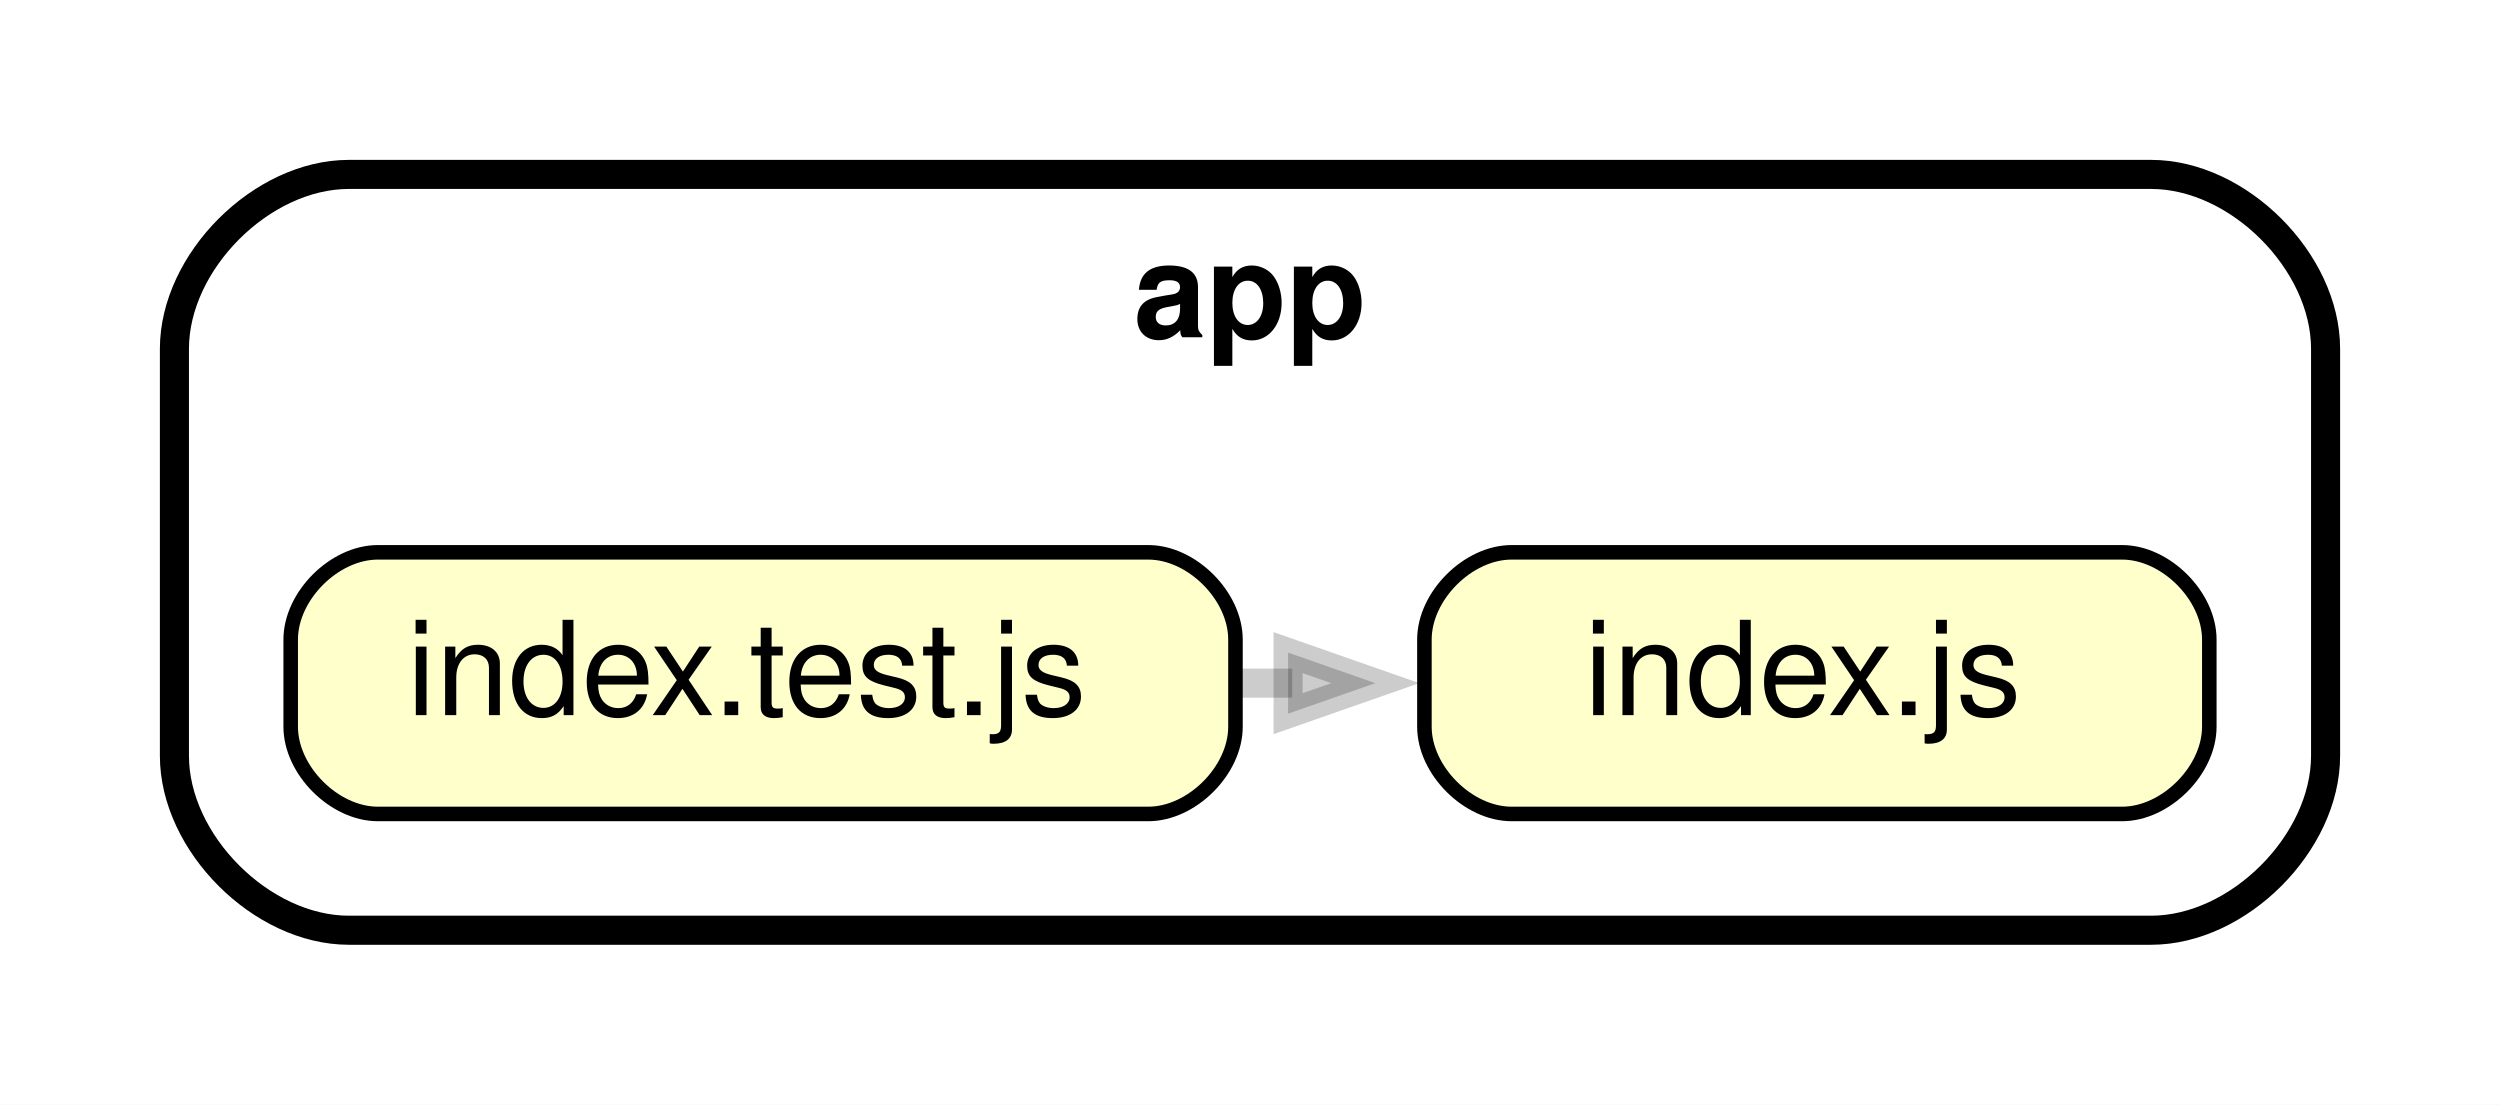
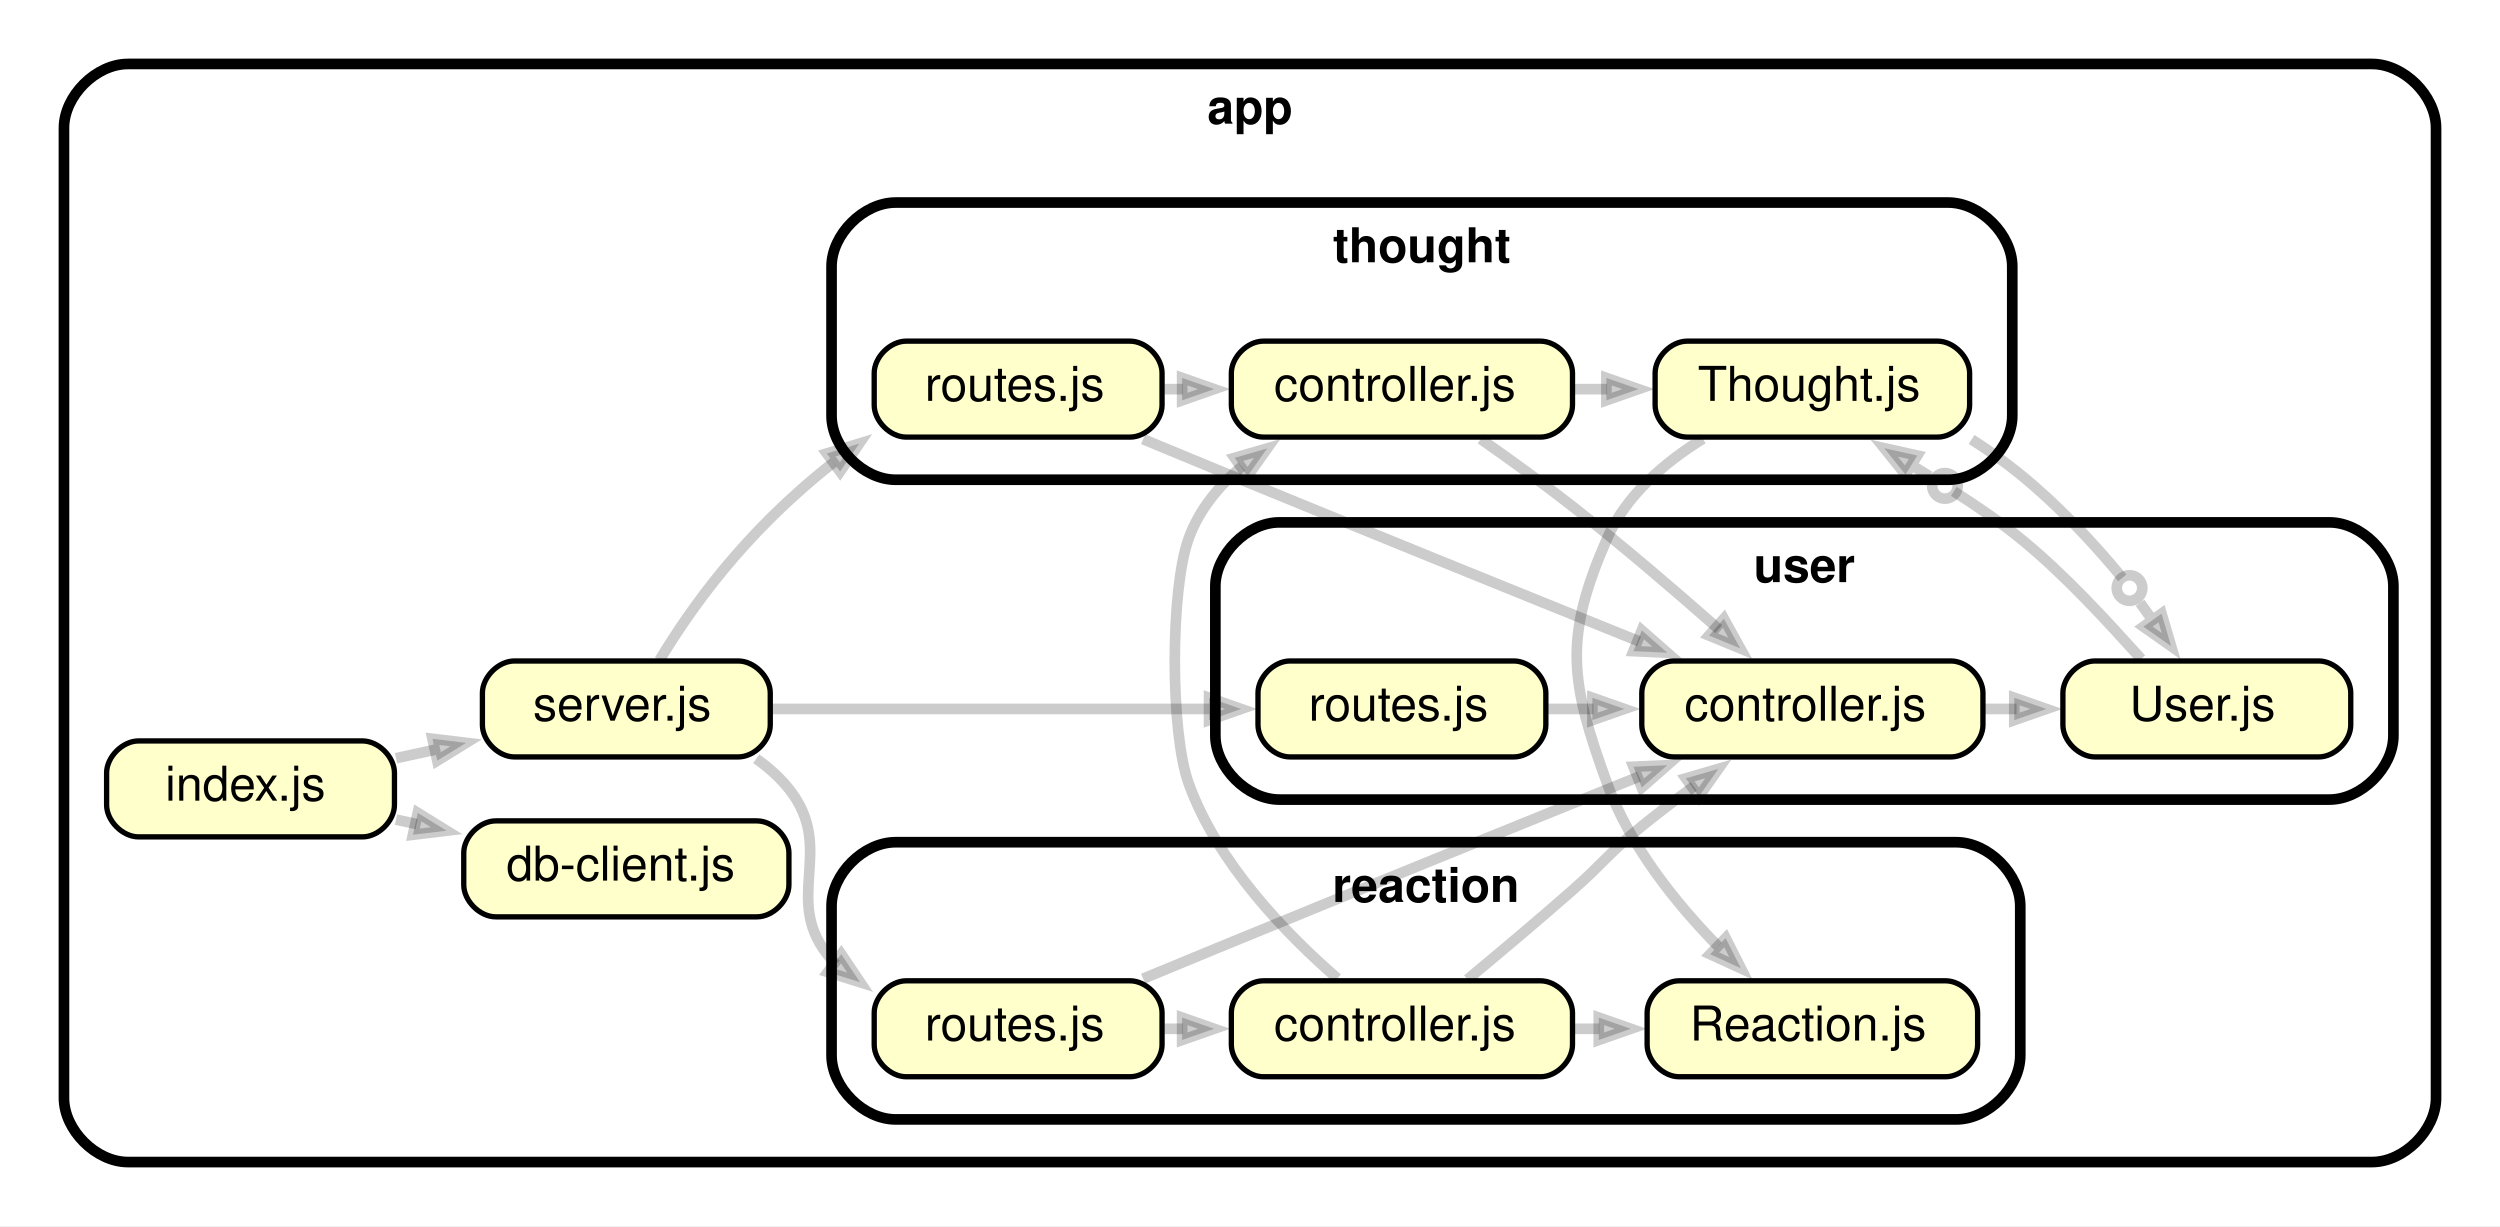
- <svg xmlns="http://www.w3.org/2000/svg" xmlns:xlink="http://www.w3.org/1999/xlink" width="172pt" height="76pt" viewBox="0.00 0.00 172.00 76.00">
-   <g id="graph0" class="graph" transform="scale(1 1) rotate(0) translate(4 72)">
-     <polygon fill="white" stroke="none" points="-4,4 -4,-72 168,-72 168,4 -4,4" />
+ <svg xmlns="http://www.w3.org/2000/svg" xmlns:xlink="http://www.w3.org/1999/xlink" width="469pt" height="230pt" viewBox="0.00 0.00 469.00 230.00">
+   <g id="graph0" class="graph" transform="scale(1 1) rotate(0) translate(4 226)">
+     <polygon fill="white" stroke="none" points="-4,4 -4,-226 465,-226 465,4 -4,4" />
    <g id="clust1" class="cluster">
-       <path fill="#ffffff" stroke="black" stroke-width="2" d="M20,-8C20,-8 144,-8 144,-8 150,-8 156,-14 156,-20 156,-20 156,-48 156,-48 156,-54 150,-60 144,-60 144,-60 20,-60 20,-60 14,-60 8,-54 8,-48 8,-48 8,-20 8,-20 8,-14 14,-8 20,-8" />
-       <text text-anchor="middle" x="82" y="-48.8" font-family="Helvetica,sans-Serif" font-weight="bold" font-size="9.00">app</text>
+       <path fill="#ffffff" stroke="black" stroke-width="2" d="M20,-8C20,-8 441,-8 441,-8 447,-8 453,-14 453,-20 453,-20 453,-202 453,-202 453,-208 447,-214 441,-214 441,-214 20,-214 20,-214 14,-214 8,-208 8,-202 8,-202 8,-20 8,-20 8,-14 14,-8 20,-8" />
+       <text text-anchor="middle" x="230.5" y="-202.8" font-family="Helvetica,sans-Serif" font-weight="bold" font-size="9.00">app</text>
+     </g>
+     <g id="clust2" class="cluster">
+       <path fill="#ffffff" stroke="black" stroke-width="2" d="M164,-16C164,-16 363,-16 363,-16 369,-16 375,-22 375,-28 375,-28 375,-56 375,-56 375,-62 369,-68 363,-68 363,-68 164,-68 164,-68 158,-68 152,-62 152,-56 152,-56 152,-28 152,-28 152,-22 158,-16 164,-16" />
+       <text text-anchor="middle" x="263.5" y="-56.8" font-family="Helvetica,sans-Serif" font-weight="bold" font-size="9.00">reaction</text>
+     </g>
+     <g id="clust3" class="cluster">
+       <path fill="#ffffff" stroke="black" stroke-width="2" d="M164,-136C164,-136 361.5,-136 361.5,-136 367.5,-136 373.5,-142 373.5,-148 373.5,-148 373.5,-176 373.5,-176 373.5,-182 367.5,-188 361.5,-188 361.5,-188 164,-188 164,-188 158,-188 152,-182 152,-176 152,-176 152,-148 152,-148 152,-142 158,-136 164,-136" />
+       <text text-anchor="middle" x="262.75" y="-176.8" font-family="Helvetica,sans-Serif" font-weight="bold" font-size="9.00">thought</text>
+     </g>
+     <g id="clust4" class="cluster">
+       <path fill="#ffffff" stroke="black" stroke-width="2" d="M236,-76C236,-76 433,-76 433,-76 439,-76 445,-82 445,-88 445,-88 445,-116 445,-116 445,-122 439,-128 433,-128 433,-128 236,-128 236,-128 230,-128 224,-122 224,-116 224,-116 224,-88 224,-88 224,-82 230,-76 236,-76" />
+       <text text-anchor="middle" x="334.5" y="-116.8" font-family="Helvetica,sans-Serif" font-weight="bold" font-size="9.00">user</text>
    </g>
    <g id="node1" class="node">
      <g id="a_node1">
-         <a xlink:href="app/index.js" xlink:title="index.js">
-           <path fill="#ffffcc" stroke="black" d="M142,-34C142,-34 100,-34 100,-34 97,-34 94,-31 94,-28 94,-28 94,-22 94,-22 94,-19 97,-16 100,-16 100,-16 142,-16 142,-16 145,-16 148,-19 148,-22 148,-22 148,-28 148,-28 148,-31 145,-34 142,-34" />
-           <text text-anchor="start" x="105" y="-22.8" font-family="Helvetica,sans-Serif" font-size="9.00">index.js</text>
+         <a xlink:href="app/db-client.js" xlink:title="db-client.js">
+           <path fill="#ffffcc" stroke="black" d="M138,-72C138,-72 89,-72 89,-72 86,-72 83,-69 83,-66 83,-66 83,-60 83,-60 83,-57 86,-54 89,-54 89,-54 138,-54 138,-54 141,-54 144,-57 144,-60 144,-60 144,-66 144,-66 144,-69 141,-72 138,-72" />
+           <text text-anchor="start" x="91" y="-60.8" font-family="Helvetica,sans-Serif" font-size="9.00">db-client.js</text>
        </a>
      </g>
    </g>
    <g id="node2" class="node">
      <g id="a_node2">
-         <a xlink:href="app/index.test.js" xlink:title="index.test.js">
-           <path fill="#ffffcc" stroke="black" d="M75,-34C75,-34 22,-34 22,-34 19,-34 16,-31 16,-28 16,-28 16,-22 16,-22 16,-19 19,-16 22,-16 22,-16 75,-16 75,-16 78,-16 81,-19 81,-22 81,-22 81,-28 81,-28 81,-31 78,-34 75,-34" />
-           <text text-anchor="start" x="24" y="-22.8" font-family="Helvetica,sans-Serif" font-size="9.00">index.test.js</text>
+         <a xlink:href="app/index.js" xlink:title="index.js">
+           <path fill="#ffffcc" stroke="black" d="M64,-87C64,-87 22,-87 22,-87 19,-87 16,-84 16,-81 16,-81 16,-75 16,-75 16,-72 19,-69 22,-69 22,-69 64,-69 64,-69 67,-69 70,-72 70,-75 70,-75 70,-81 70,-81 70,-84 67,-87 64,-87" />
+           <text text-anchor="start" x="27" y="-75.8" font-family="Helvetica,sans-Serif" font-size="9.00">index.js</text>
        </a>
      </g>
    </g>
    <g id="edge1" class="edge">
-       <path fill="none" stroke="#000000" stroke-width="2" stroke-opacity="0.2" d="M81.45,-25C82.6,-25 83.75,-25 84.9,-25" />
-       <polygon fill="#000000" fill-opacity="0.2" stroke="#000000" stroke-width="2" stroke-opacity="0.2" points="84.62,-27.1 90.62,-25 84.62,-22.9 84.62,-27.1" />
+       <path fill="none" stroke="#000000" stroke-width="2" stroke-opacity="0.2" d="M70.29,-72.24C71.56,-71.96 72.85,-71.68 74.15,-71.4" />
+       <polygon fill="#000000" fill-opacity="0.2" stroke="#000000" stroke-width="2" stroke-opacity="0.2" points="74.37,-73.5 79.78,-70.16 73.47,-69.4 74.37,-73.5" />
+     </g>
+     <g id="node3" class="node">
+       <g id="a_node3">
+         <a xlink:href="app/server.js" xlink:title="server.js">
+           <path fill="#ffffcc" stroke="black" d="M134.5,-102C134.5,-102 92.5,-102 92.5,-102 89.5,-102 86.5,-99 86.5,-96 86.5,-96 86.5,-90 86.5,-90 86.5,-87 89.5,-84 92.5,-84 92.5,-84 134.5,-84 134.5,-84 137.5,-84 140.5,-87 140.5,-90 140.5,-90 140.5,-96 140.5,-96 140.5,-99 137.5,-102 134.5,-102" />
+           <text text-anchor="start" x="96" y="-90.8" font-family="Helvetica,sans-Serif" font-size="9.00">server.js</text>
+         </a>
+       </g>
+     </g>
+     <g id="edge2" class="edge">
+       <path fill="none" stroke="#000000" stroke-width="2" stroke-opacity="0.2" d="M70.29,-83.76C72.68,-84.28 75.13,-84.82 77.58,-85.35" />
+       <polygon fill="#000000" fill-opacity="0.2" stroke="#000000" stroke-width="2" stroke-opacity="0.2" points="77.13,-87.4 83.44,-86.64 78.03,-83.3 77.13,-87.4" />
+     </g>
+     <g id="node8" class="node">
+       <g id="a_node8">
+         <a xlink:href="app/reaction/routes.js" xlink:title="routes.js">
+           <path fill="#ffffcc" stroke="black" d="M208,-42C208,-42 166,-42 166,-42 163,-42 160,-39 160,-36 160,-36 160,-30 160,-30 160,-27 163,-24 166,-24 166,-24 208,-24 208,-24 211,-24 214,-27 214,-30 214,-30 214,-36 214,-36 214,-39 211,-42 208,-42" />
+           <text text-anchor="start" x="169.5" y="-30.8" font-family="Helvetica,sans-Serif" font-size="9.00">routes.js</text>
+         </a>
+       </g>
+     </g>
+     <g id="edge8" class="edge">
+       <path fill="none" stroke="#000000" stroke-width="2" stroke-opacity="0.2" d="M137.87,-83.66C140.17,-82.03 142.28,-80.16 144,-78 153.13,-66.53 142.28,-56.97 152,-46 152.27,-45.69 152.55,-45.39 152.84,-45.1" />
+       <polygon fill="#000000" fill-opacity="0.2" stroke="#000000" stroke-width="2" stroke-opacity="0.2" points="153.81,-47 157.36,-41.73 151.3,-43.63 153.81,-47" />
+     </g>
+     <g id="node9" class="node">
+       <g id="a_node9">
+         <a xlink:href="app/thought/routes.js" xlink:title="routes.js">
+           <path fill="#ffffcc" stroke="black" d="M208,-162C208,-162 166,-162 166,-162 163,-162 160,-159 160,-156 160,-156 160,-150 160,-150 160,-147 163,-144 166,-144 166,-144 208,-144 208,-144 211,-144 214,-147 214,-150 214,-150 214,-156 214,-156 214,-159 211,-162 208,-162" />
+           <text text-anchor="start" x="169.5" y="-150.8" font-family="Helvetica,sans-Serif" font-size="9.00">routes.js</text>
+         </a>
+       </g>
+     </g>
+     <g id="edge9" class="edge">
+       <path fill="none" stroke="#000000" stroke-width="2" stroke-opacity="0.2" d="M119.73,-102.17C125.37,-111.42 135.17,-125.75 152.38,-139.25" />
+       <polygon fill="#000000" fill-opacity="0.2" stroke="#000000" stroke-width="2" stroke-opacity="0.2" points="151.11,-140.93 157.19,-142.78 153.6,-137.54 151.11,-140.93" />
+     </g>
+     <g id="node10" class="node">
+       <g id="a_node10">
+         <a xlink:href="app/user/routes.js" xlink:title="routes.js">
+           <path fill="#ffffcc" stroke="black" d="M280,-102C280,-102 238,-102 238,-102 235,-102 232,-99 232,-96 232,-96 232,-90 232,-90 232,-87 235,-84 238,-84 238,-84 280,-84 280,-84 283,-84 286,-87 286,-90 286,-90 286,-96 286,-96 286,-99 283,-102 280,-102" />
+           <text text-anchor="start" x="241.5" y="-90.8" font-family="Helvetica,sans-Serif" font-size="9.00">routes.js</text>
+         </a>
+       </g>
+     </g>
+     <g id="edge10" class="edge">
+       <path fill="none" stroke="#000000" stroke-width="2" stroke-opacity="0.2" d="M140.82,-93C163.88,-93 197.58,-93 222.92,-93" />
+       <polygon fill="#000000" fill-opacity="0.2" stroke="#000000" stroke-width="2" stroke-opacity="0.2" points="222.82,-95.1 228.82,-93 222.82,-90.9 222.82,-95.1" />
+     </g>
+     <g id="node4" class="node">
+       <g id="a_node4">
+         <a xlink:href="app/reaction/Reaction.js" xlink:title="Reaction.js">
+           <path fill="#ffffcc" stroke="black" d="M361,-42C361,-42 311,-42 311,-42 308,-42 305,-39 305,-36 305,-36 305,-30 305,-30 305,-27 308,-24 311,-24 311,-24 361,-24 361,-24 364,-24 367,-27 367,-30 367,-30 367,-36 367,-36 367,-39 364,-42 361,-42" />
+           <text text-anchor="start" x="313" y="-30.8" font-family="Helvetica,sans-Serif" font-size="9.00">Reaction.js</text>
+         </a>
+       </g>
+     </g>
+     <g id="node5" class="node">
+       <g id="a_node5">
+         <a xlink:href="app/reaction/controller.js" xlink:title="controller.js">
+           <path fill="#ffffcc" stroke="black" d="M285,-42C285,-42 233,-42 233,-42 230,-42 227,-39 227,-36 227,-36 227,-30 227,-30 227,-27 230,-24 233,-24 233,-24 285,-24 285,-24 288,-24 291,-27 291,-30 291,-30 291,-36 291,-36 291,-39 288,-42 285,-42" />
+           <text text-anchor="start" x="235" y="-30.8" font-family="Helvetica,sans-Serif" font-size="9.00">controller.js</text>
+         </a>
+       </g>
+     </g>
+     <g id="edge5" class="edge">
+       <path fill="none" stroke="#000000" stroke-width="2" stroke-opacity="0.2" d="M291.37,-33C292.92,-33 294.48,-33 296.04,-33" />
+       <polygon fill="#000000" fill-opacity="0.2" stroke="#000000" stroke-width="2" stroke-opacity="0.2" points="295.93,-35.1 301.93,-33 295.93,-30.9 295.93,-35.1" />
+     </g>
+     <g id="node6" class="node">
+       <g id="a_node6">
+         <a xlink:href="app/thought/controller.js" xlink:title="controller.js">
+           <path fill="#ffffcc" stroke="black" d="M285,-162C285,-162 233,-162 233,-162 230,-162 227,-159 227,-156 227,-156 227,-150 227,-150 227,-147 230,-144 233,-144 233,-144 285,-144 285,-144 288,-144 291,-147 291,-150 291,-150 291,-156 291,-156 291,-159 288,-162 285,-162" />
+           <text text-anchor="start" x="235" y="-150.8" font-family="Helvetica,sans-Serif" font-size="9.00">controller.js</text>
+         </a>
+       </g>
+     </g>
+     <g id="edge3" class="edge">
+       <path fill="none" stroke="#000000" stroke-width="2" stroke-opacity="0.2" d="M246.89,-42.45C237.21,-50.85 224.4,-64.07 219,-79 215.52,-88.61 215.52,-115.39 219,-125 220.93,-130.34 224.59,-134.79 228.93,-138.47" />
+       <polygon fill="#000000" fill-opacity="0.2" stroke="#000000" stroke-width="2" stroke-opacity="0.2" points="227.61,-140.11 233.72,-141.87 230.04,-136.68 227.61,-140.11" />
+     </g>
+     <g id="node7" class="node">
+       <g id="a_node7">
+         <a xlink:href="app/user/controller.js" xlink:title="controller.js">
+           <path fill="#ffffcc" stroke="black" d="M362,-102C362,-102 310,-102 310,-102 307,-102 304,-99 304,-96 304,-96 304,-90 304,-90 304,-87 307,-84 310,-84 310,-84 362,-84 362,-84 365,-84 368,-87 368,-90 368,-90 368,-96 368,-96 368,-99 365,-102 362,-102" />
+           <text text-anchor="start" x="312" y="-90.8" font-family="Helvetica,sans-Serif" font-size="9.00">controller.js</text>
+         </a>
+       </g>
+     </g>
+     <g id="edge4" class="edge">
+       <path fill="none" stroke="#000000" stroke-width="2" stroke-opacity="0.2" d="M271.3,-42.26C277.22,-47.17 284.57,-53.34 291,-59 296.9,-64.19 297.89,-66.05 304,-71 307.08,-73.5 310.43,-76.04 313.74,-78.46" />
+       <polygon fill="#000000" fill-opacity="0.2" stroke="#000000" stroke-width="2" stroke-opacity="0.2" points="312.26,-79.98 318.37,-81.76 314.7,-76.56 312.26,-79.98" />
+     </g>
+     <g id="edge13" class="edge">
+       <path fill="none" stroke="#000000" stroke-width="2" stroke-opacity="0.2" d="M273.79,-143.64C279.23,-139.83 285.49,-135.32 291,-131 300.31,-123.7 310.32,-115.12 318.43,-107.97" />
+       <polygon fill="#000000" fill-opacity="0.2" stroke="#000000" stroke-width="2" stroke-opacity="0.2" points="319.4,-109.92 322.48,-104.36 316.61,-106.78 319.4,-109.92" />
+     </g>
+     <g id="node11" class="node">
+       <g id="a_node11">
+         <a xlink:href="app/thought/Thought.js" xlink:title="Thought.js">
+           <path fill="#ffffcc" stroke="black" d="M359.5,-162C359.5,-162 312.5,-162 312.5,-162 309.5,-162 306.5,-159 306.5,-156 306.5,-156 306.5,-150 306.5,-150 306.5,-147 309.5,-144 312.5,-144 312.5,-144 359.5,-144 359.5,-144 362.5,-144 365.5,-147 365.5,-150 365.5,-150 365.5,-156 365.5,-156 365.5,-159 362.5,-162 359.5,-162" />
+           <text text-anchor="start" x="314.5" y="-150.8" font-family="Helvetica,sans-Serif" font-size="9.00">Thought.js</text>
+         </a>
+       </g>
+     </g>
+     <g id="edge14" class="edge">
+       <path fill="none" stroke="#000000" stroke-width="2" stroke-opacity="0.2" d="M291.37,-153C293.39,-153 295.44,-153 297.49,-153" />
+       <polygon fill="#000000" fill-opacity="0.2" stroke="#000000" stroke-width="2" stroke-opacity="0.2" points="297.36,-155.1 303.36,-153 297.36,-150.9 297.36,-155.1" />
+     </g>
+     <g id="node12" class="node">
+       <g id="a_node12">
+         <a xlink:href="app/user/User.js" xlink:title="User.js">
+           <path fill="#ffffcc" stroke="black" d="M431,-102C431,-102 389,-102 389,-102 386,-102 383,-99 383,-96 383,-96 383,-90 383,-90 383,-87 386,-84 389,-84 389,-84 431,-84 431,-84 434,-84 437,-87 437,-90 437,-90 437,-96 437,-96 437,-99 434,-102 431,-102" />
+           <text text-anchor="start" x="395.5" y="-90.8" font-family="Helvetica,sans-Serif" font-size="9.00">User.js</text>
+         </a>
+       </g>
+     </g>
+     <g id="edge18" class="edge">
+       <path fill="none" stroke="#000000" stroke-width="2" stroke-opacity="0.2" d="M368.37,-93C370.34,-93 372.33,-93 374.31,-93" />
+       <polygon fill="#000000" fill-opacity="0.2" stroke="#000000" stroke-width="2" stroke-opacity="0.2" points="373.88,-95.1 379.88,-93 373.88,-90.9 373.88,-95.1" />
+     </g>
+     <g id="edge7" class="edge">
+       <path fill="none" stroke="#000000" stroke-width="2" stroke-opacity="0.2" d="M214.46,-33C215.6,-33 216.74,-33 217.89,-33" />
+       <polygon fill="#000000" fill-opacity="0.2" stroke="#000000" stroke-width="2" stroke-opacity="0.2" points="217.77,-35.1 223.77,-33 217.77,-30.9 217.77,-35.1" />
+     </g>
+     <g id="edge6" class="edge">
+       <path fill="none" stroke="#000000" stroke-width="2" stroke-opacity="0.2" d="M210.45,-42.4C214.94,-44.26 219.62,-46.2 224,-48 250.78,-59.01 281.25,-71.35 303.49,-80.32" />
+       <polygon fill="#000000" fill-opacity="0.2" stroke="#000000" stroke-width="2" stroke-opacity="0.2" points="302.43,-82.16 308.78,-82.45 304,-78.26 302.43,-82.16" />
+     </g>
+     <g id="edge16" class="edge">
+       <path fill="none" stroke="#000000" stroke-width="2" stroke-opacity="0.2" d="M214.46,-153C215.6,-153 216.74,-153 217.89,-153" />
+       <polygon fill="#000000" fill-opacity="0.2" stroke="#000000" stroke-width="2" stroke-opacity="0.2" points="217.77,-155.1 223.77,-153 217.77,-150.9 217.77,-155.1" />
+     </g>
+     <g id="edge15" class="edge">
+       <path fill="none" stroke="#000000" stroke-width="2" stroke-opacity="0.2" d="M210.45,-143.6C214.94,-141.74 219.62,-139.8 224,-138 250.78,-126.99 281.25,-114.65 303.49,-105.68" />
+       <polygon fill="#000000" fill-opacity="0.2" stroke="#000000" stroke-width="2" stroke-opacity="0.2" points="304,-107.74 308.78,-103.55 302.43,-103.84 304,-107.74" />
+     </g>
+     <g id="edge19" class="edge">
+       <path fill="none" stroke="#000000" stroke-width="2" stroke-opacity="0.2" d="M286.23,-93C289.06,-93 291.99,-93 294.93,-93" />
+       <polygon fill="#000000" fill-opacity="0.2" stroke="#000000" stroke-width="2" stroke-opacity="0.2" points="294.73,-95.1 300.73,-93 294.73,-90.9 294.73,-95.1" />
+     </g>
+     <g id="edge11" class="edge">
+       <path fill="none" stroke="#000000" stroke-width="2" stroke-opacity="0.2" d="M315.45,-143.69C308.22,-139.21 301.01,-133.03 297.5,-125 289.3,-106.27 290.52,-98.22 297.5,-79 301.72,-67.38 310.31,-56.64 318.31,-48.47" />
+       <polygon fill="#000000" fill-opacity="0.2" stroke="#000000" stroke-width="2" stroke-opacity="0.2" points="319.73,-50.01 322.6,-44.34 316.82,-46.99 319.73,-50.01" />
+     </g>
+     <g id="edge12" class="edge">
+       <path fill="none" stroke="#000000" stroke-width="2" stroke-opacity="0.2" d="M365.87,-143.56C369.05,-141.53 372.16,-139.31 375,-137 381.86,-131.42 388.54,-124.42 394.14,-117.59" />
+       <polygon fill="#000000" fill-opacity="0.2" stroke="#000000" stroke-width="2" stroke-opacity="0.2" points="401.51,-110.88 403.3,-104.78 398.1,-108.44 401.51,-110.88" />
+       <polyline fill="none" stroke="#000000" stroke-width="2" stroke-opacity="0.2" points="399.22,-110.47 397.48,-112.91" />
+       <ellipse fill="none" stroke="#000000" stroke-width="2" stroke-opacity="0.2" cx="395.5" cy="-115.68" rx="2.4" ry="2.4" />
+     </g>
+     <g id="edge17" class="edge">
+       <path fill="none" stroke="#000000" stroke-width="2" stroke-opacity="0.2" d="M397.69,-102.38C391.49,-109.24 383.38,-118.19 375,-125 371.17,-128.11 366.85,-131.06 362.53,-133.82" />
+       <polygon fill="#000000" fill-opacity="0.2" stroke="#000000" stroke-width="2" stroke-opacity="0.2" points="353.47,-136.97 349.48,-141.92 355.69,-140.54 353.47,-136.97" />
+       <polyline fill="none" stroke="#000000" stroke-width="2" stroke-opacity="0.2" points="355.43,-138.23 357.98,-136.65" />
+       <ellipse fill="none" stroke="#000000" stroke-width="2" stroke-opacity="0.2" cx="360.87" cy="-134.85" rx="2.4" ry="2.4" />
    </g>
  </g>
</svg>
